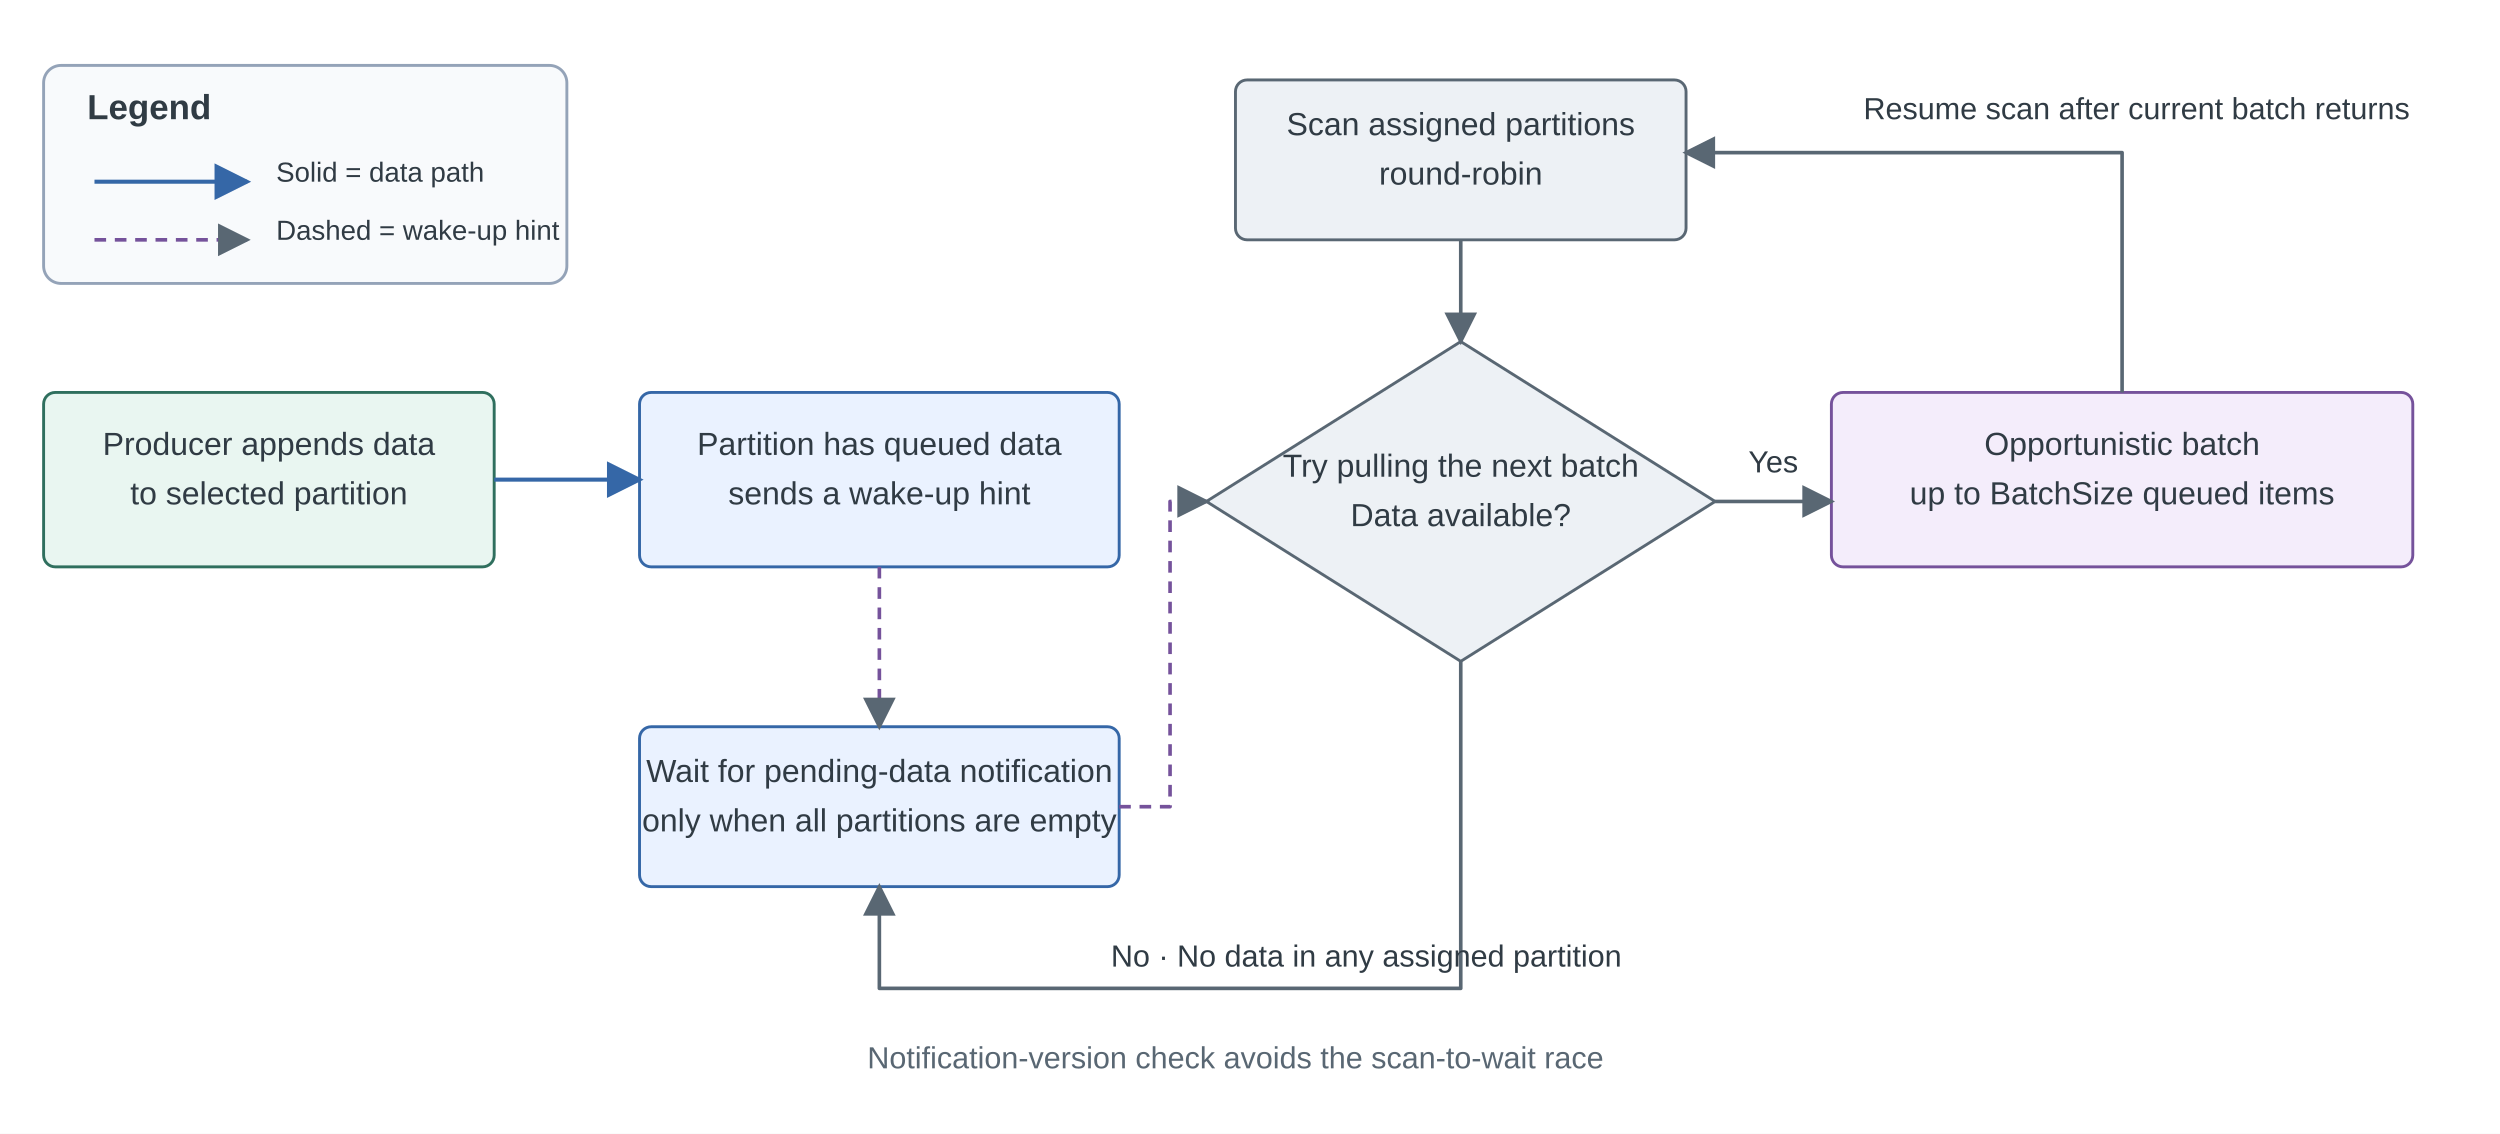
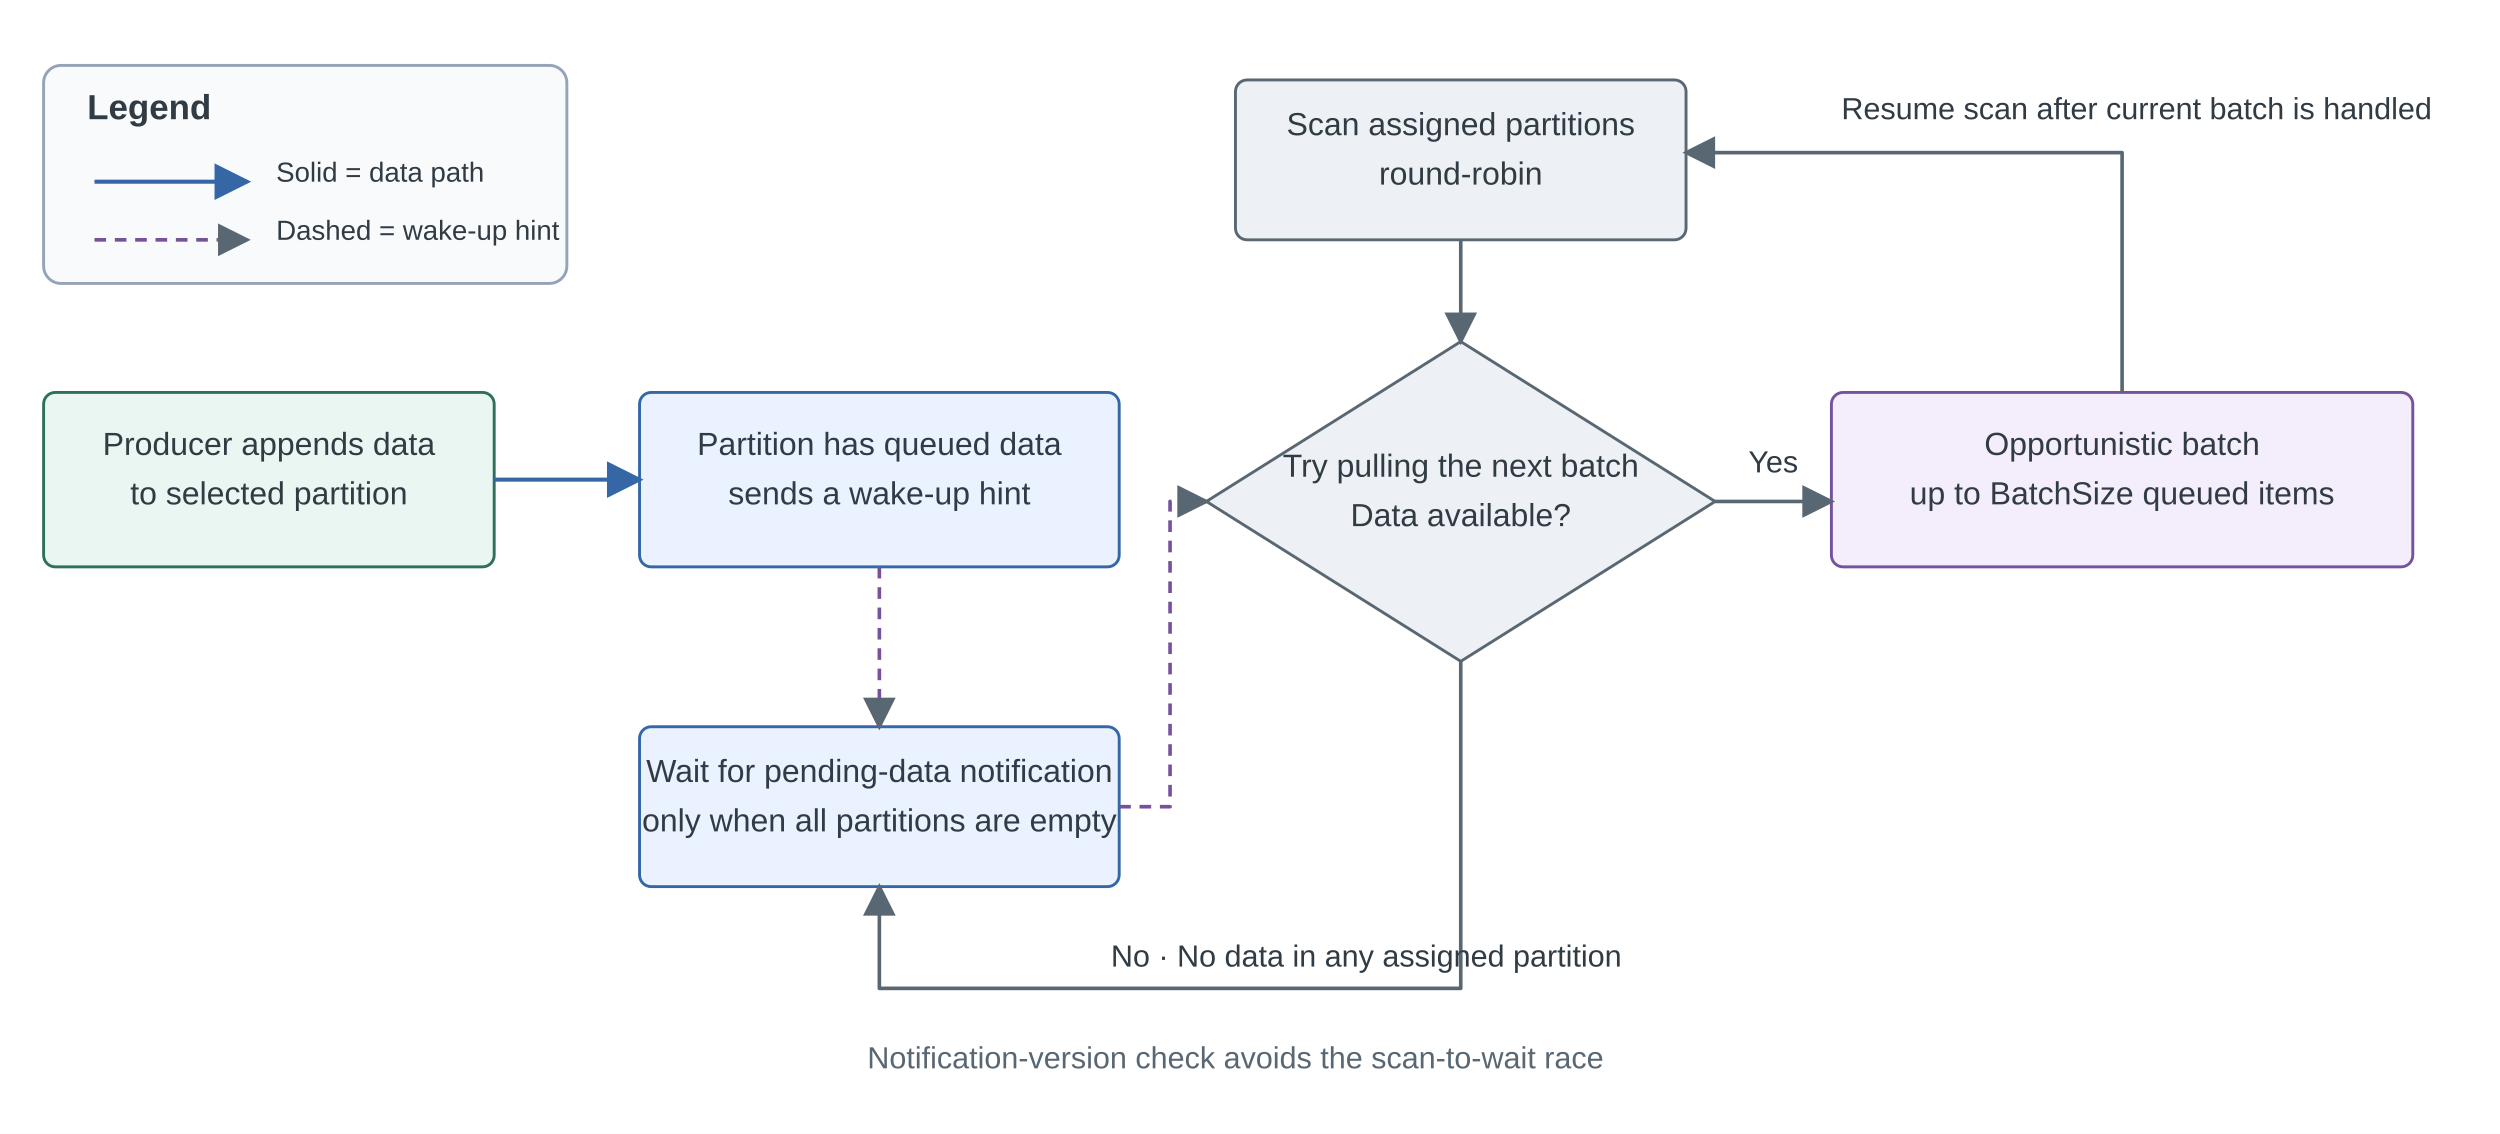
<svg xmlns="http://www.w3.org/2000/svg" width="1720" height="780" viewBox="0 0 1720 780" role="img" aria-labelledby="title description">
  <defs>
    <marker id="arrow" markerWidth="9" markerHeight="9" refX="8" refY="4.5" orient="auto" markerUnits="strokeWidth">
      <path d="M0 0 L9 4.5 L0 9 Z" fill="#596773" />
    </marker>
    <marker id="blue-arrow" markerWidth="9" markerHeight="9" refX="8" refY="4.5" orient="auto" markerUnits="strokeWidth">
      <path d="M0 0 L9 4.5 L0 9 Z" fill="#3567a7" />
    </marker>
    <marker id="green-arrow" markerWidth="9" markerHeight="9" refX="8" refY="4.5" orient="auto" markerUnits="strokeWidth">
      <path d="M0 0 L9 4.5 L0 9 Z" fill="#2f6f5e" />
    </marker>
    <style>
    text { font-family: Arial, 'PingFang SC', 'Microsoft YaHei', sans-serif; fill:#303b44; text-anchor:middle; font-size:22px; }
    .node { stroke-width:2; }
    .client { fill:#e9f6f1; stroke:#2f6f5e; }
    .core { fill:#edf1f5; stroke:#596773; }
    .router { fill:#eaf2ff; stroke:#3567a7; }
    .partition { fill:#eef5ff; stroke:#3567a7; }
    .handler { fill:#f4edfb; stroke:#75529b; }
    .store { fill:#fff4d6; stroke:#8a6a1d; }
    .wait { fill:#eaf2ff; stroke:#3567a7; }
    .edge { fill:none; stroke:#596773; stroke-width:2.5; marker-end:url(#arrow); stroke-linejoin:round; }
    .data { fill:none; stroke:#3567a7; stroke-width:2.8; marker-end:url(#blue-arrow); stroke-linejoin:round; }
    .notify { fill:none; stroke:#75529b; stroke-width:2.5; stroke-dasharray:8 6; marker-end:url(#arrow); stroke-linejoin:round; }
    .assign { fill:none; stroke:#2f6f5e; stroke-width:2.5; stroke-dasharray:8 6; marker-end:url(#green-arrow); stroke-linejoin:round; }
    .label { font-size:21px; }
    .note { font-size:21px; fill:#596773; }
    .small { font-size:19px; }
    .left { text-anchor:start; }
    .group-title { font-size:24px; font-weight:700; text-anchor:start; }
  </style>
  </defs>
  <rect width="1720" height="780" fill="white" />
  <rect class="node client" x="30" y="270" width="310" height="120" rx="8" />
  <text x="185.0" y="313.0" class="">Producer appends data</text>
  <text x="185.0" y="347.0" class="">to selected partition</text>
  <rect class="node router" x="440" y="270" width="330" height="120" rx="8" />
  <text x="605.0" y="313.0" class="">Partition has queued data</text>
  <text x="605.0" y="347.0" class="">sends a wake-up hint</text>
  <rect class="node wait" x="440" y="500" width="330" height="110" rx="8" />
  <text x="605.0" y="538.0" class="">Wait for pending-data notification</text>
  <text x="605.0" y="572.0" class="">only when all partitions are empty</text>
  <rect class="node core" x="850" y="55" width="310" height="110" rx="8" />
  <text x="1005.0" y="93.0" class="">Scan assigned partitions</text>
  <text x="1005.0" y="127.0" class="">round-robin</text>
  <path class="node core" d="M1005 235 L1180 345 L1005 455 L830 345 Z" />
  <text x="1005" y="328" class="">Try pulling the next batch</text>
  <text x="1005" y="362" class="">Data available?</text>
  <rect class="node handler" x="1260" y="270" width="400" height="120" rx="8" />
  <text x="1460.0" y="313.0" class="">Opportunistic batch</text>
  <text x="1460.0" y="347.0" class="">up to BatchSize queued items</text>
  <path class="data" d="M340 330 H440" />
  <path class="notify" d="M605 390 V500" />
  <path class="notify" d="M770 555 H805 V345 H830" />
  <path class="edge" d="M1005 165 V235" />
  <path class="edge" d="M1180 345 H1260" />
  <text x="1220" y="325" class="label">Yes</text>
  <path class="edge" d="M1460 270 V105 H1160" />
-   <text x="1470" y="82" class="label">Resume scan after current batch returns</text>
+   <text x="1470" y="82" class="label">Resume scan after current batch is handled</text>
  <path class="edge" d="M1005 455 V680 H605 V610" />
  <text x="940" y="665" class="label">No · No data in any assigned partition</text>
  <text x="850" y="735" class="note">Notification-version check avoids the scan-to-wait race</text>
  <rect x="30" y="45" width="360" height="150" rx="12" fill="#f8fafc" stroke="#94a3b8" stroke-width="2" />
  <text x="60" y="82" class="group-title">Legend</text>
  <path class="data" d="M65 125 H170" />
  <text x="190" y="125" class="small left">Solid = data path</text>
  <path class="notify" d="M65 165 H170" />
  <text x="190" y="165" class="small left">Dashed = wake-up hint</text>
</svg>
